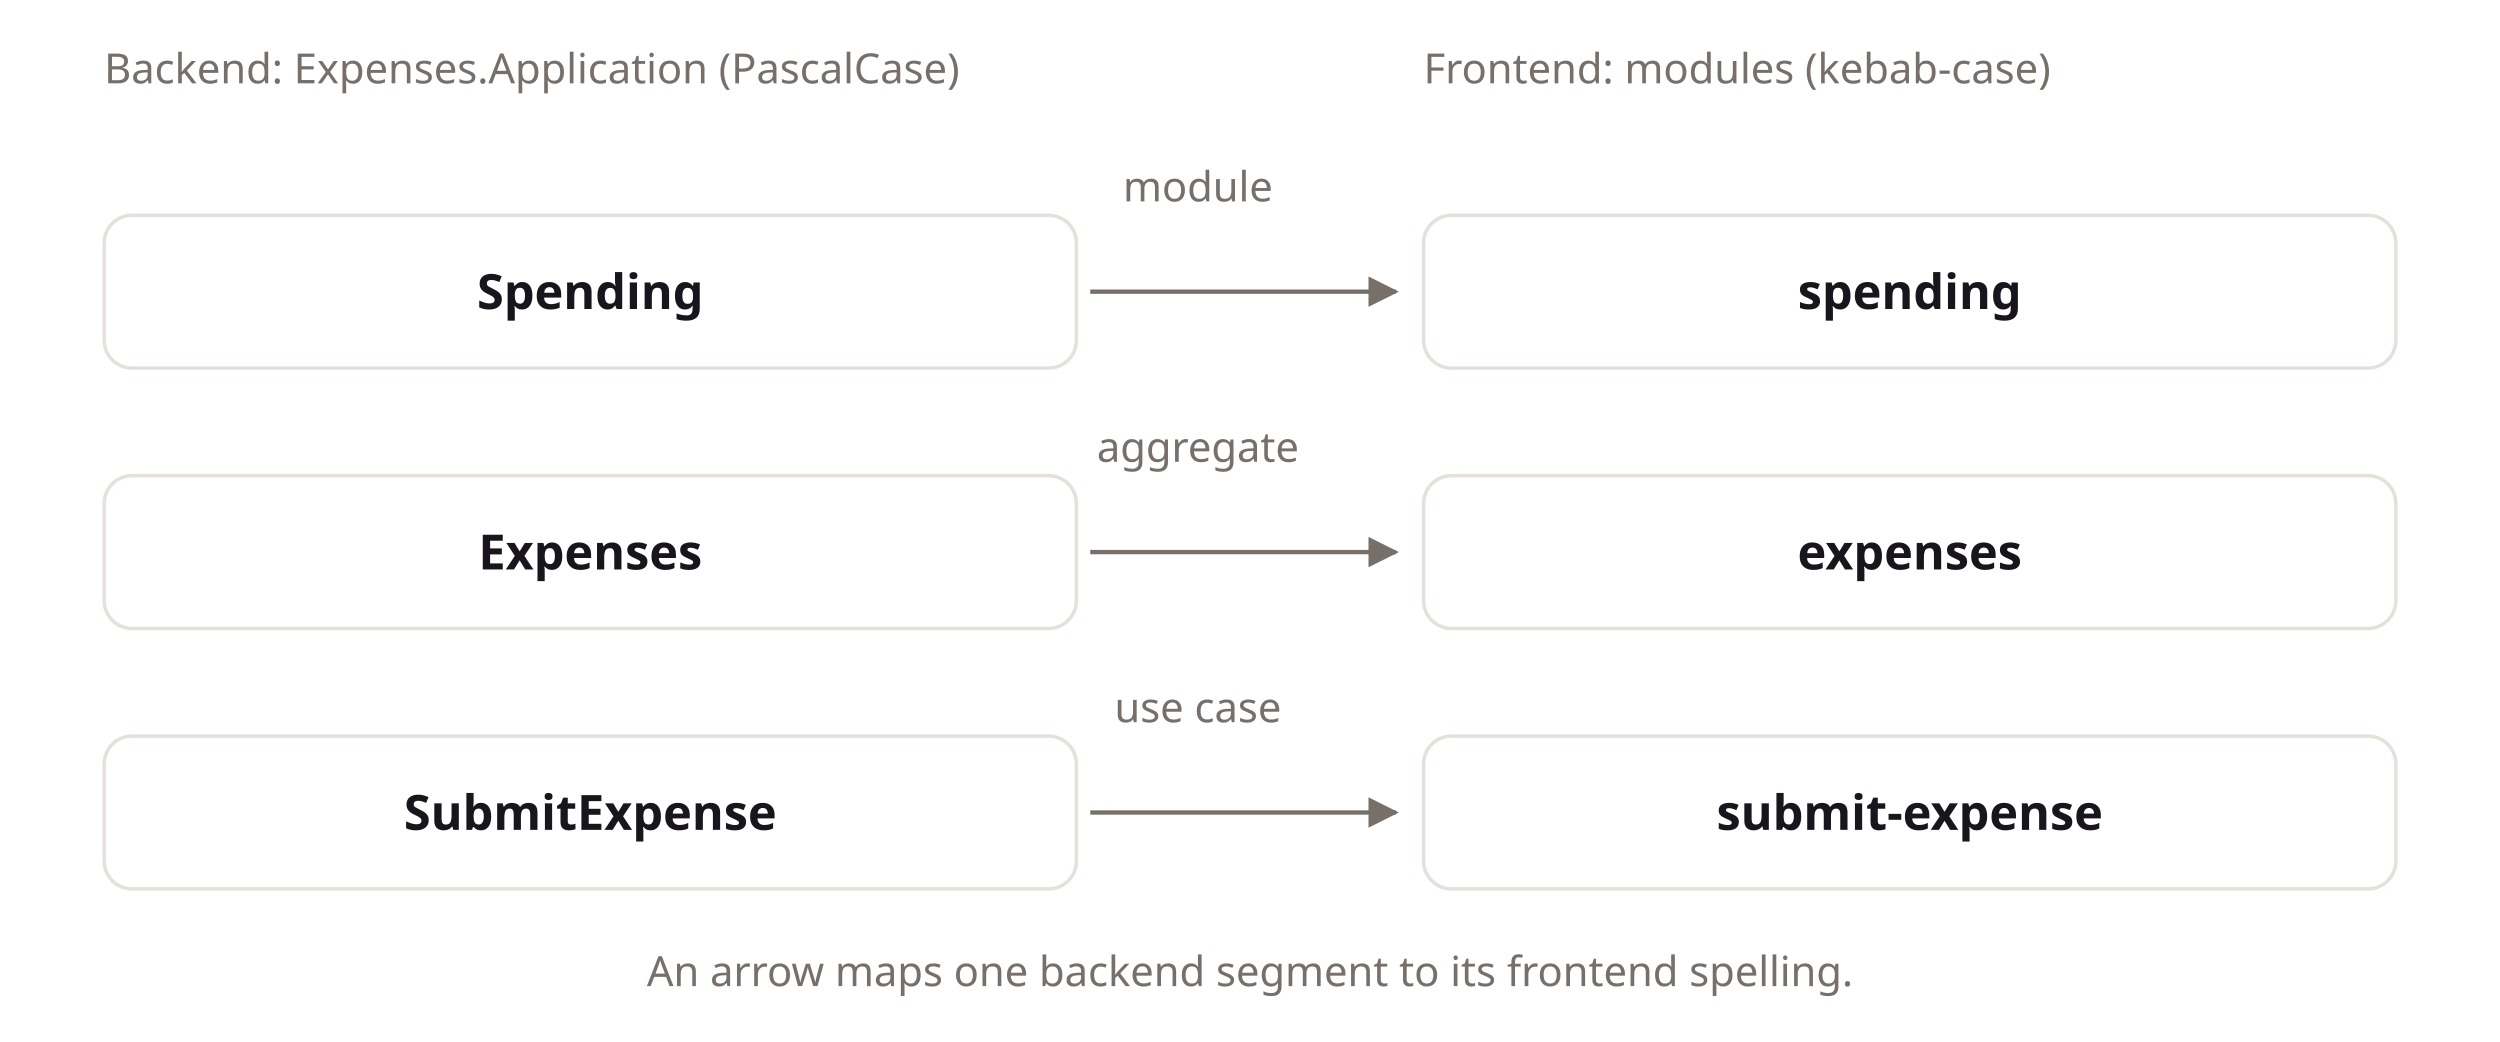
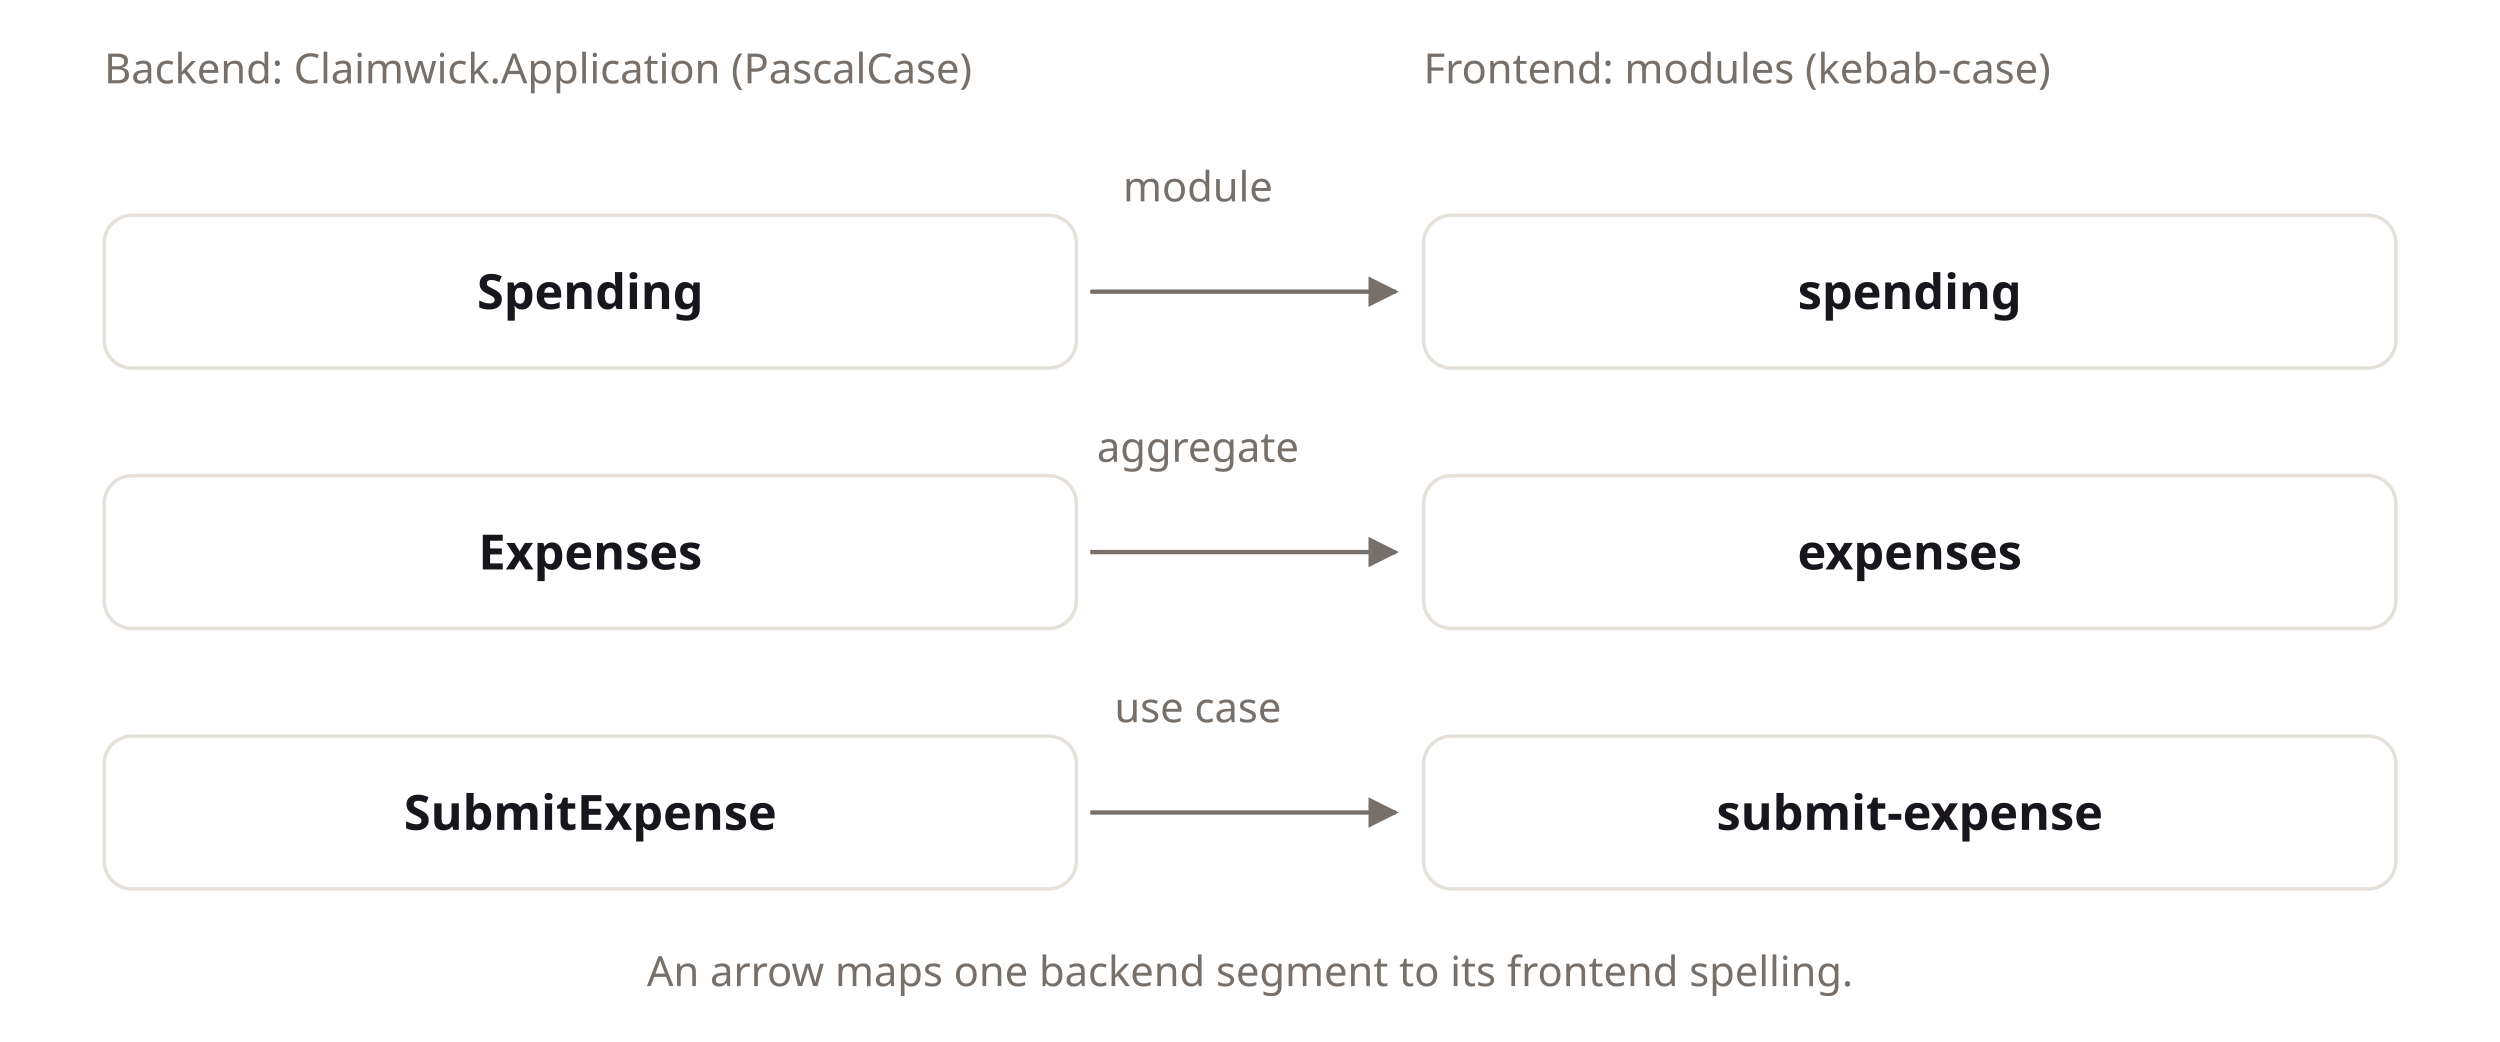
<svg xmlns="http://www.w3.org/2000/svg" width="720" height="300" viewBox="0 0 720 300" role="img" aria-labelledby="frontend-use-case-path-title frontend-use-case-path-desc" font-family="Geist, ui-sans-serif, system-ui, sans-serif">
  <defs>
    <marker id="frontend-use-case-path-arrow" viewBox="0 0 10 10" refX="9" refY="5" markerWidth="7" markerHeight="7" orient="auto-start-reverse">
      <path d="M0 0 10 5 0 10z" style="fill: var(--muted-fg, #77706a)" />
    </marker>
  </defs>
  <g style="fill: var(--muted-fg, #77706a)" font-size="12">
-     <text x="30" y="24">Backend: Expenses.Application (PascalCase)</text>
+     <text x="30" y="24">Backend: Claimwick.Application (PascalCase)</text>
    <text x="410" y="24">Frontend: modules (kebab-case)</text>
    <text x="345" y="58" text-anchor="middle">module</text>
    <text x="345" y="133" text-anchor="middle">aggregate</text>
    <text x="345" y="208" text-anchor="middle">use case</text>
  </g>
  <g style="stroke: var(--muted-fg, #77706a); fill: none" stroke-width="1.25" marker-end="url(#frontend-use-case-path-arrow)">
    <path d="M314 84 H 402" />
    <path d="M314 159 H 402" />
    <path d="M314 234 H 402" />
  </g>
  <g style="fill: var(--bg, #ffffff); stroke: var(--border, #e5e0d9)" stroke-width="1">
    <rect x="30" y="62" width="280" height="44" rx="8" />
    <rect x="30" y="137" width="280" height="44" rx="8" />
    <rect x="30" y="212" width="280" height="44" rx="8" />
    <rect x="410" y="62" width="280" height="44" rx="8" />
    <rect x="410" y="137" width="280" height="44" rx="8" />
    <rect x="410" y="212" width="280" height="44" rx="8" />
  </g>
  <g style="fill: var(--fg, #19151c)" font-size="14" font-weight="600" text-anchor="middle">
    <text x="170" y="89">Spending</text>
    <text x="170" y="164">Expenses</text>
    <text x="170" y="239">SubmitExpense</text>
    <text x="550" y="89">spending</text>
    <text x="550" y="164">expenses</text>
    <text x="550" y="239">submit-expense</text>
  </g>
  <text x="360" y="284" text-anchor="middle" font-size="12" style="fill: var(--muted-fg, #77706a)">An arrow maps one backend segment to its frontend spelling.</text>
</svg>
